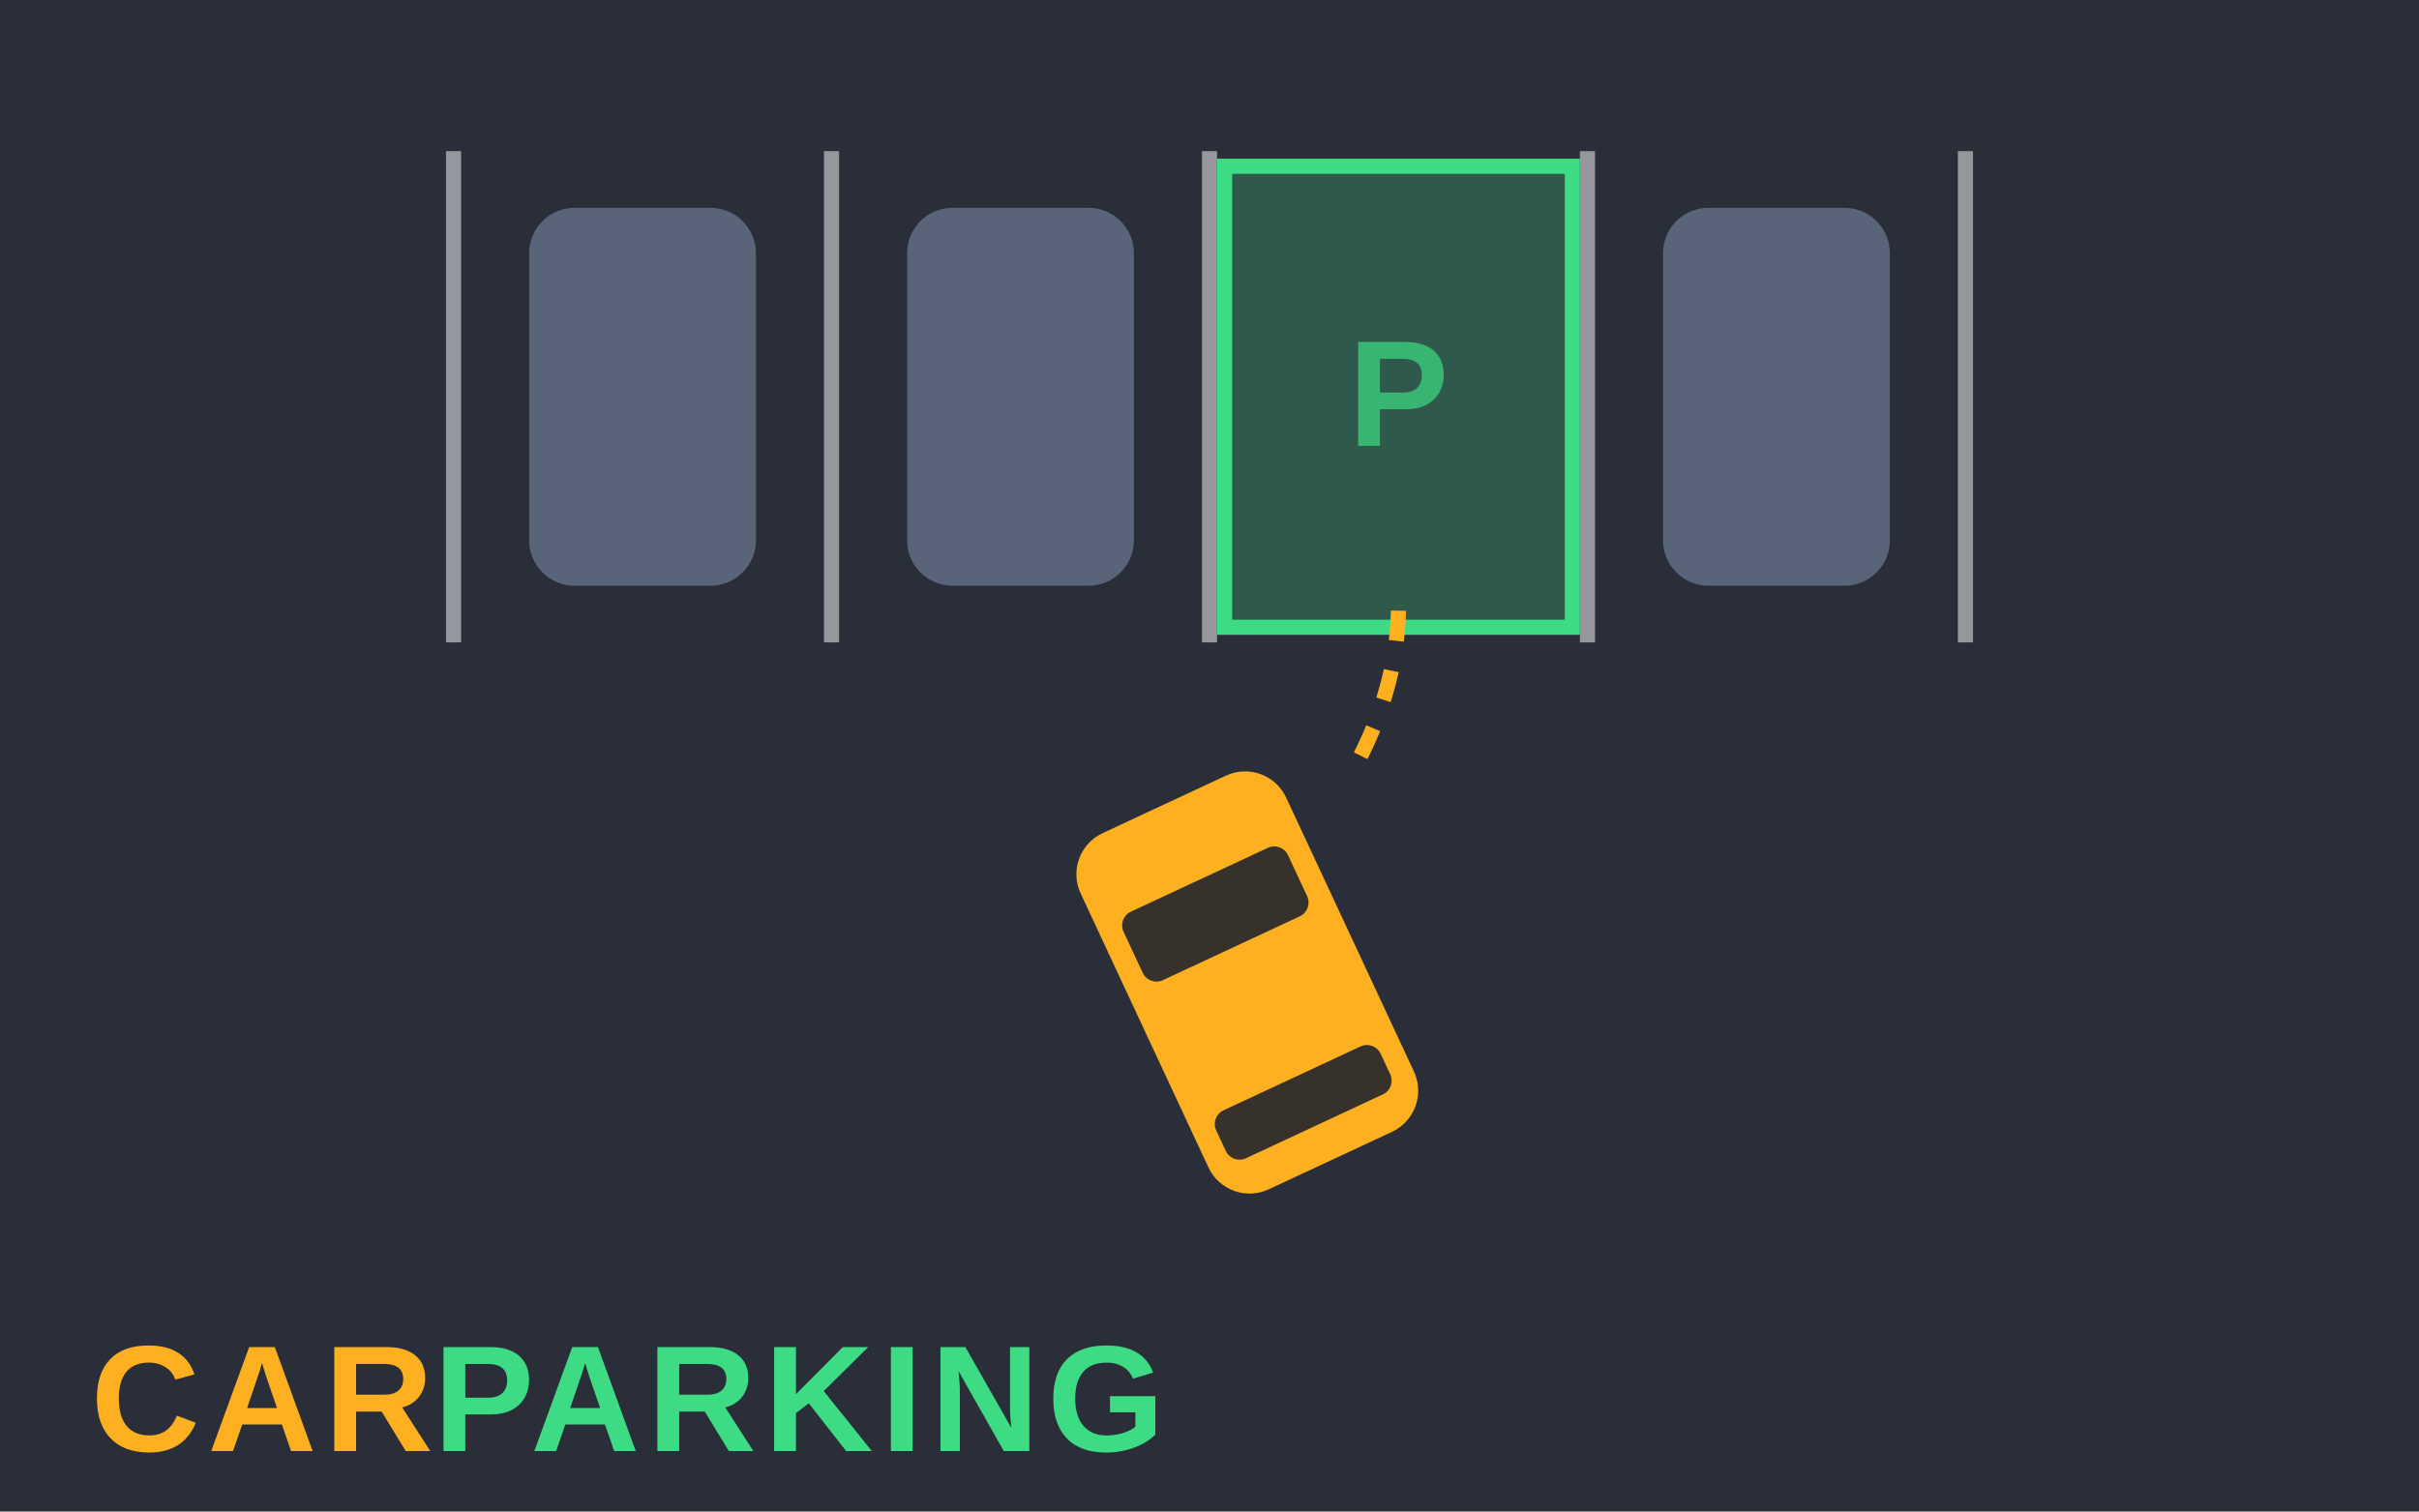
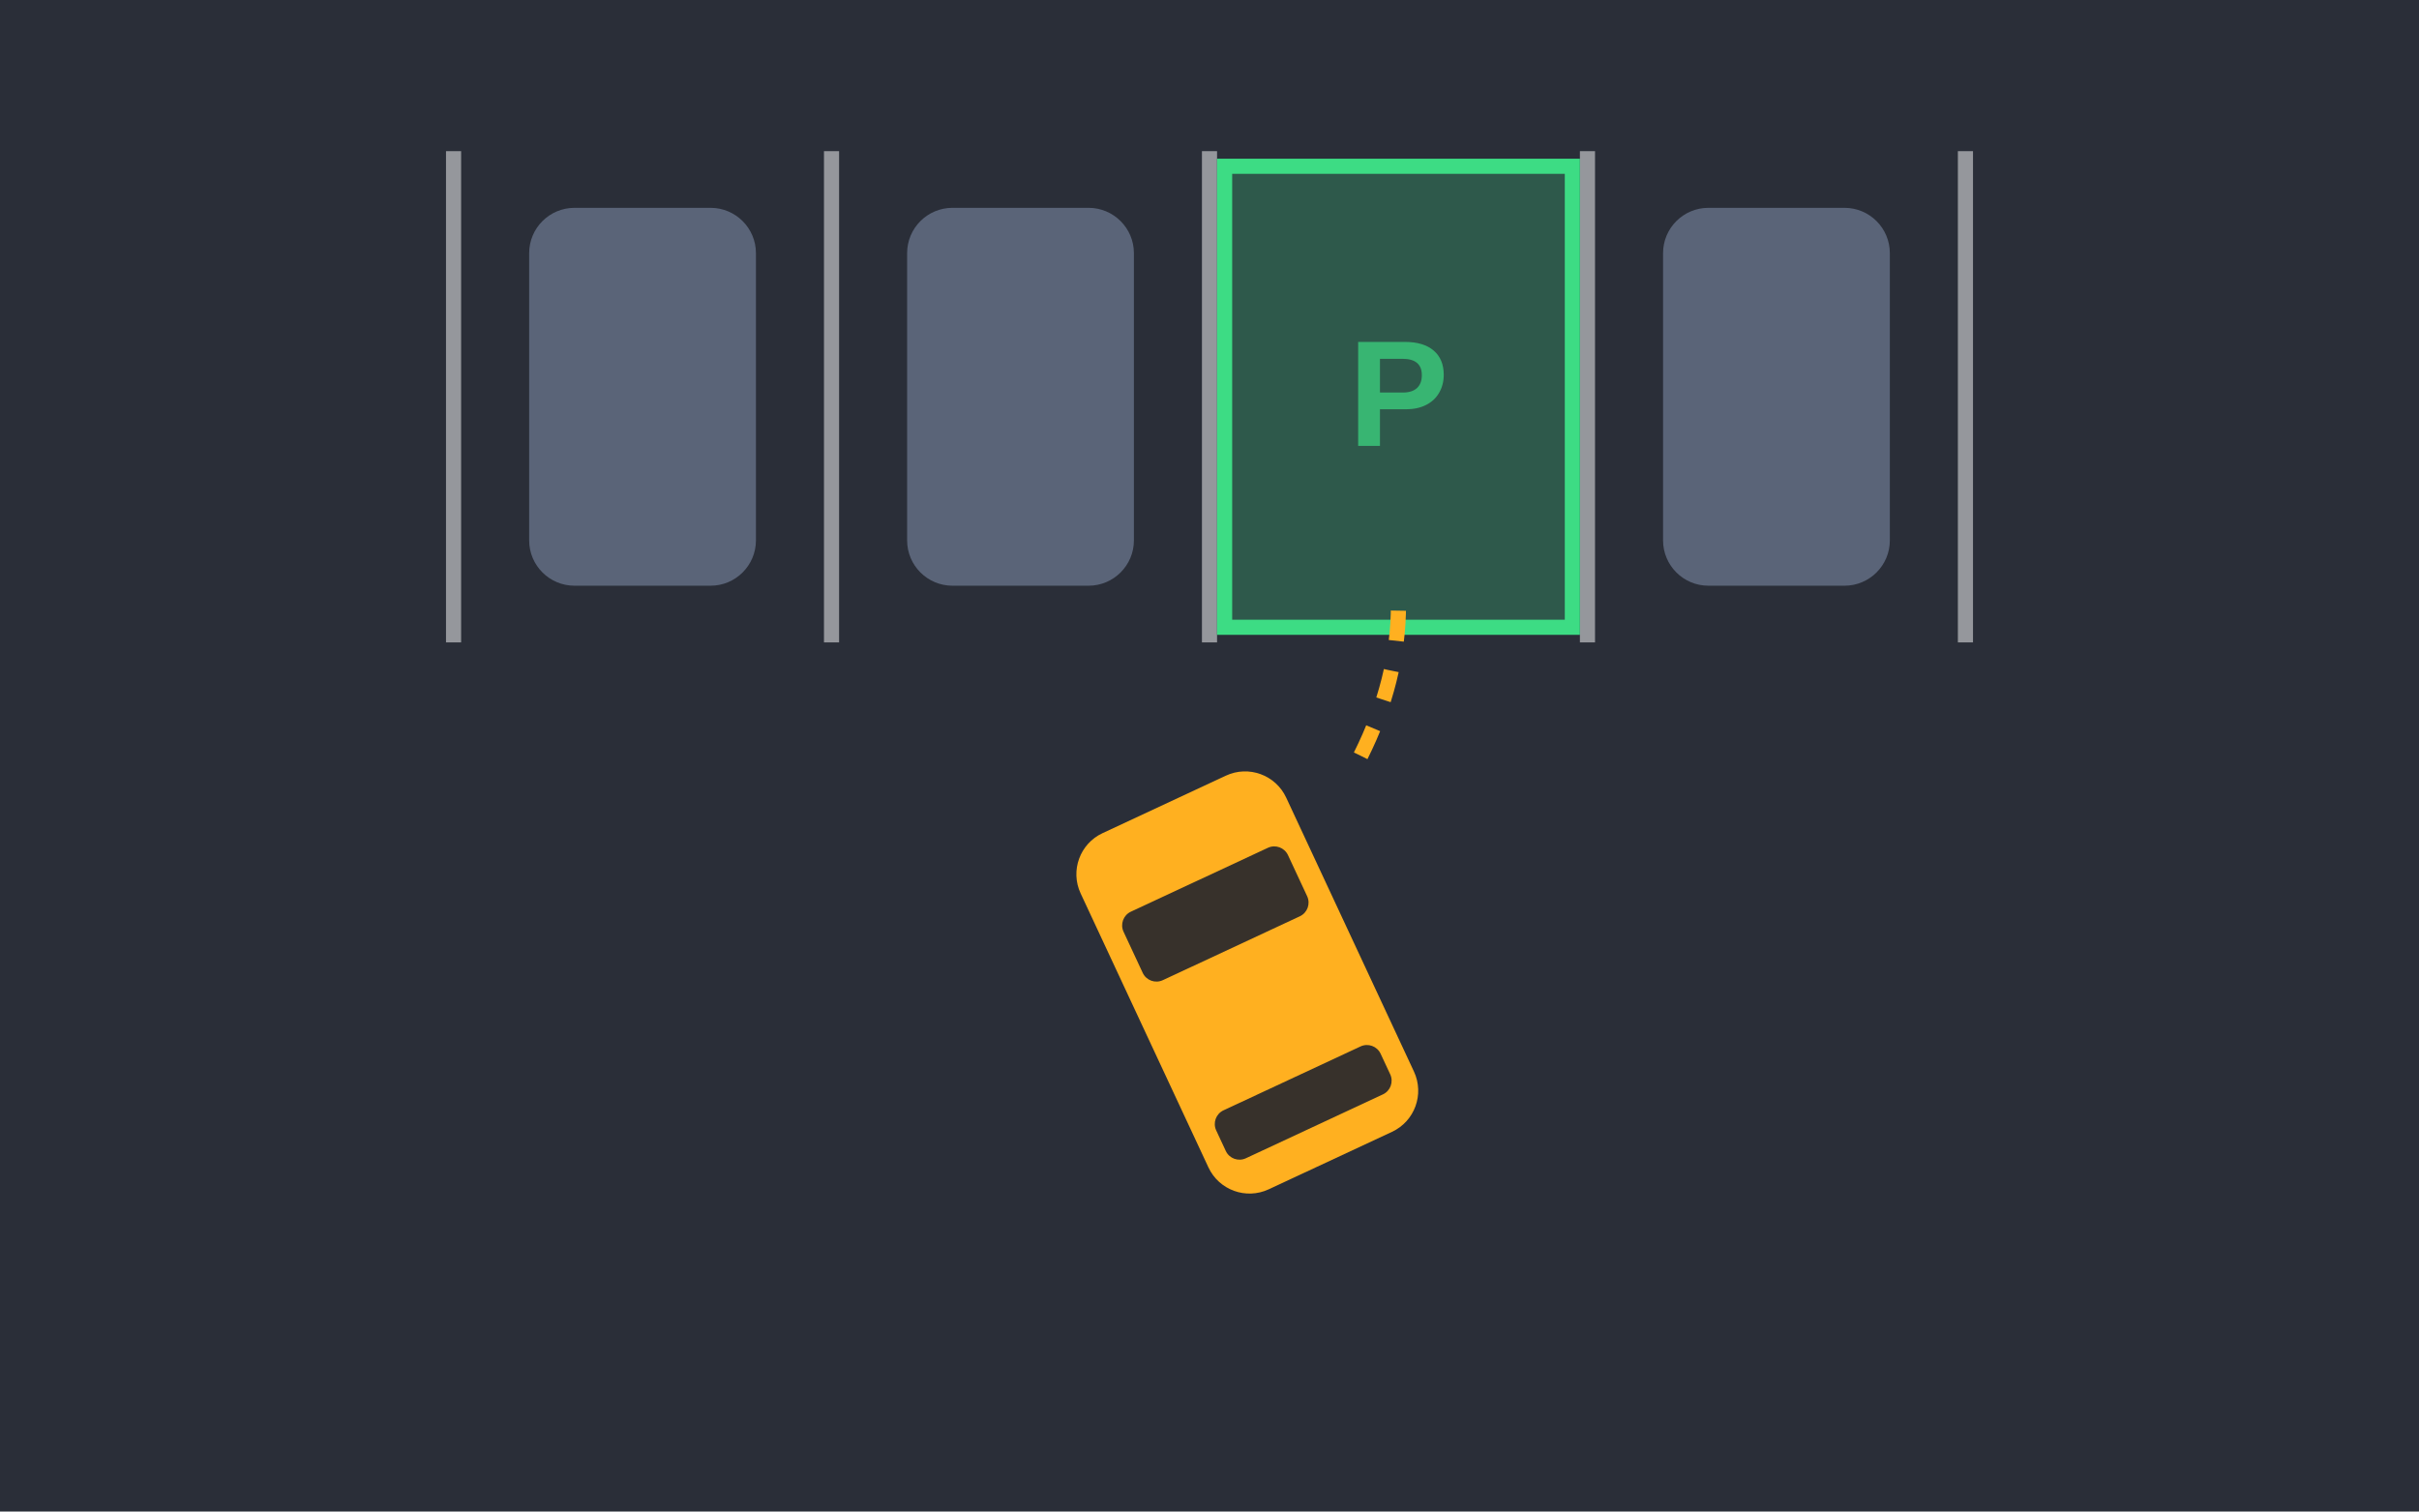
<svg xmlns="http://www.w3.org/2000/svg" viewBox="0 0 640 400" width="640" height="400">
  <rect width="640" height="400" fill="#2a2e38" />
  <g stroke="#fff" stroke-opacity=".5" stroke-width="4">
    <path d="M120 40v130M220 40v130M320 40v130M420 40v130M520 40v130" />
  </g>
  <rect x="324" y="44" width="92" height="122" fill="#3ddc84" fill-opacity=".25" stroke="#3ddc84" stroke-width="4" />
  <text x="370" y="118" text-anchor="middle" font-family="Segoe UI, Arial" font-weight="900" font-size="40" fill="#3ddc84" fill-opacity=".7">P</text>
  <g fill="#5a6478">
    <rect x="140" y="55" width="60" height="100" rx="12" />
    <rect x="240" y="55" width="60" height="100" rx="12" />
    <rect x="440" y="55" width="60" height="100" rx="12" />
  </g>
  <g transform="translate(330 260) rotate(-25)">
    <rect x="-30" y="-52" width="60" height="104" rx="12" fill="#ffb020" />
    <rect x="-24" y="-30" width="48" height="20" rx="4" fill="#141c2d" fill-opacity=".85" />
    <rect x="-24" y="28" width="48" height="14" rx="4" fill="#141c2d" fill-opacity=".85" />
  </g>
  <path d="M360 200 q 10 -20 10 -40" stroke="#ffb020" stroke-width="4" fill="none" stroke-dasharray="8 8" />
-   <text x="24" y="384" font-family="Segoe UI, Arial, sans-serif" font-weight="900" font-size="40" fill="#ffb020" letter-spacing="2">CAR<tspan fill="#3ddc84"> PARKING</tspan>
-   </text>
</svg>
